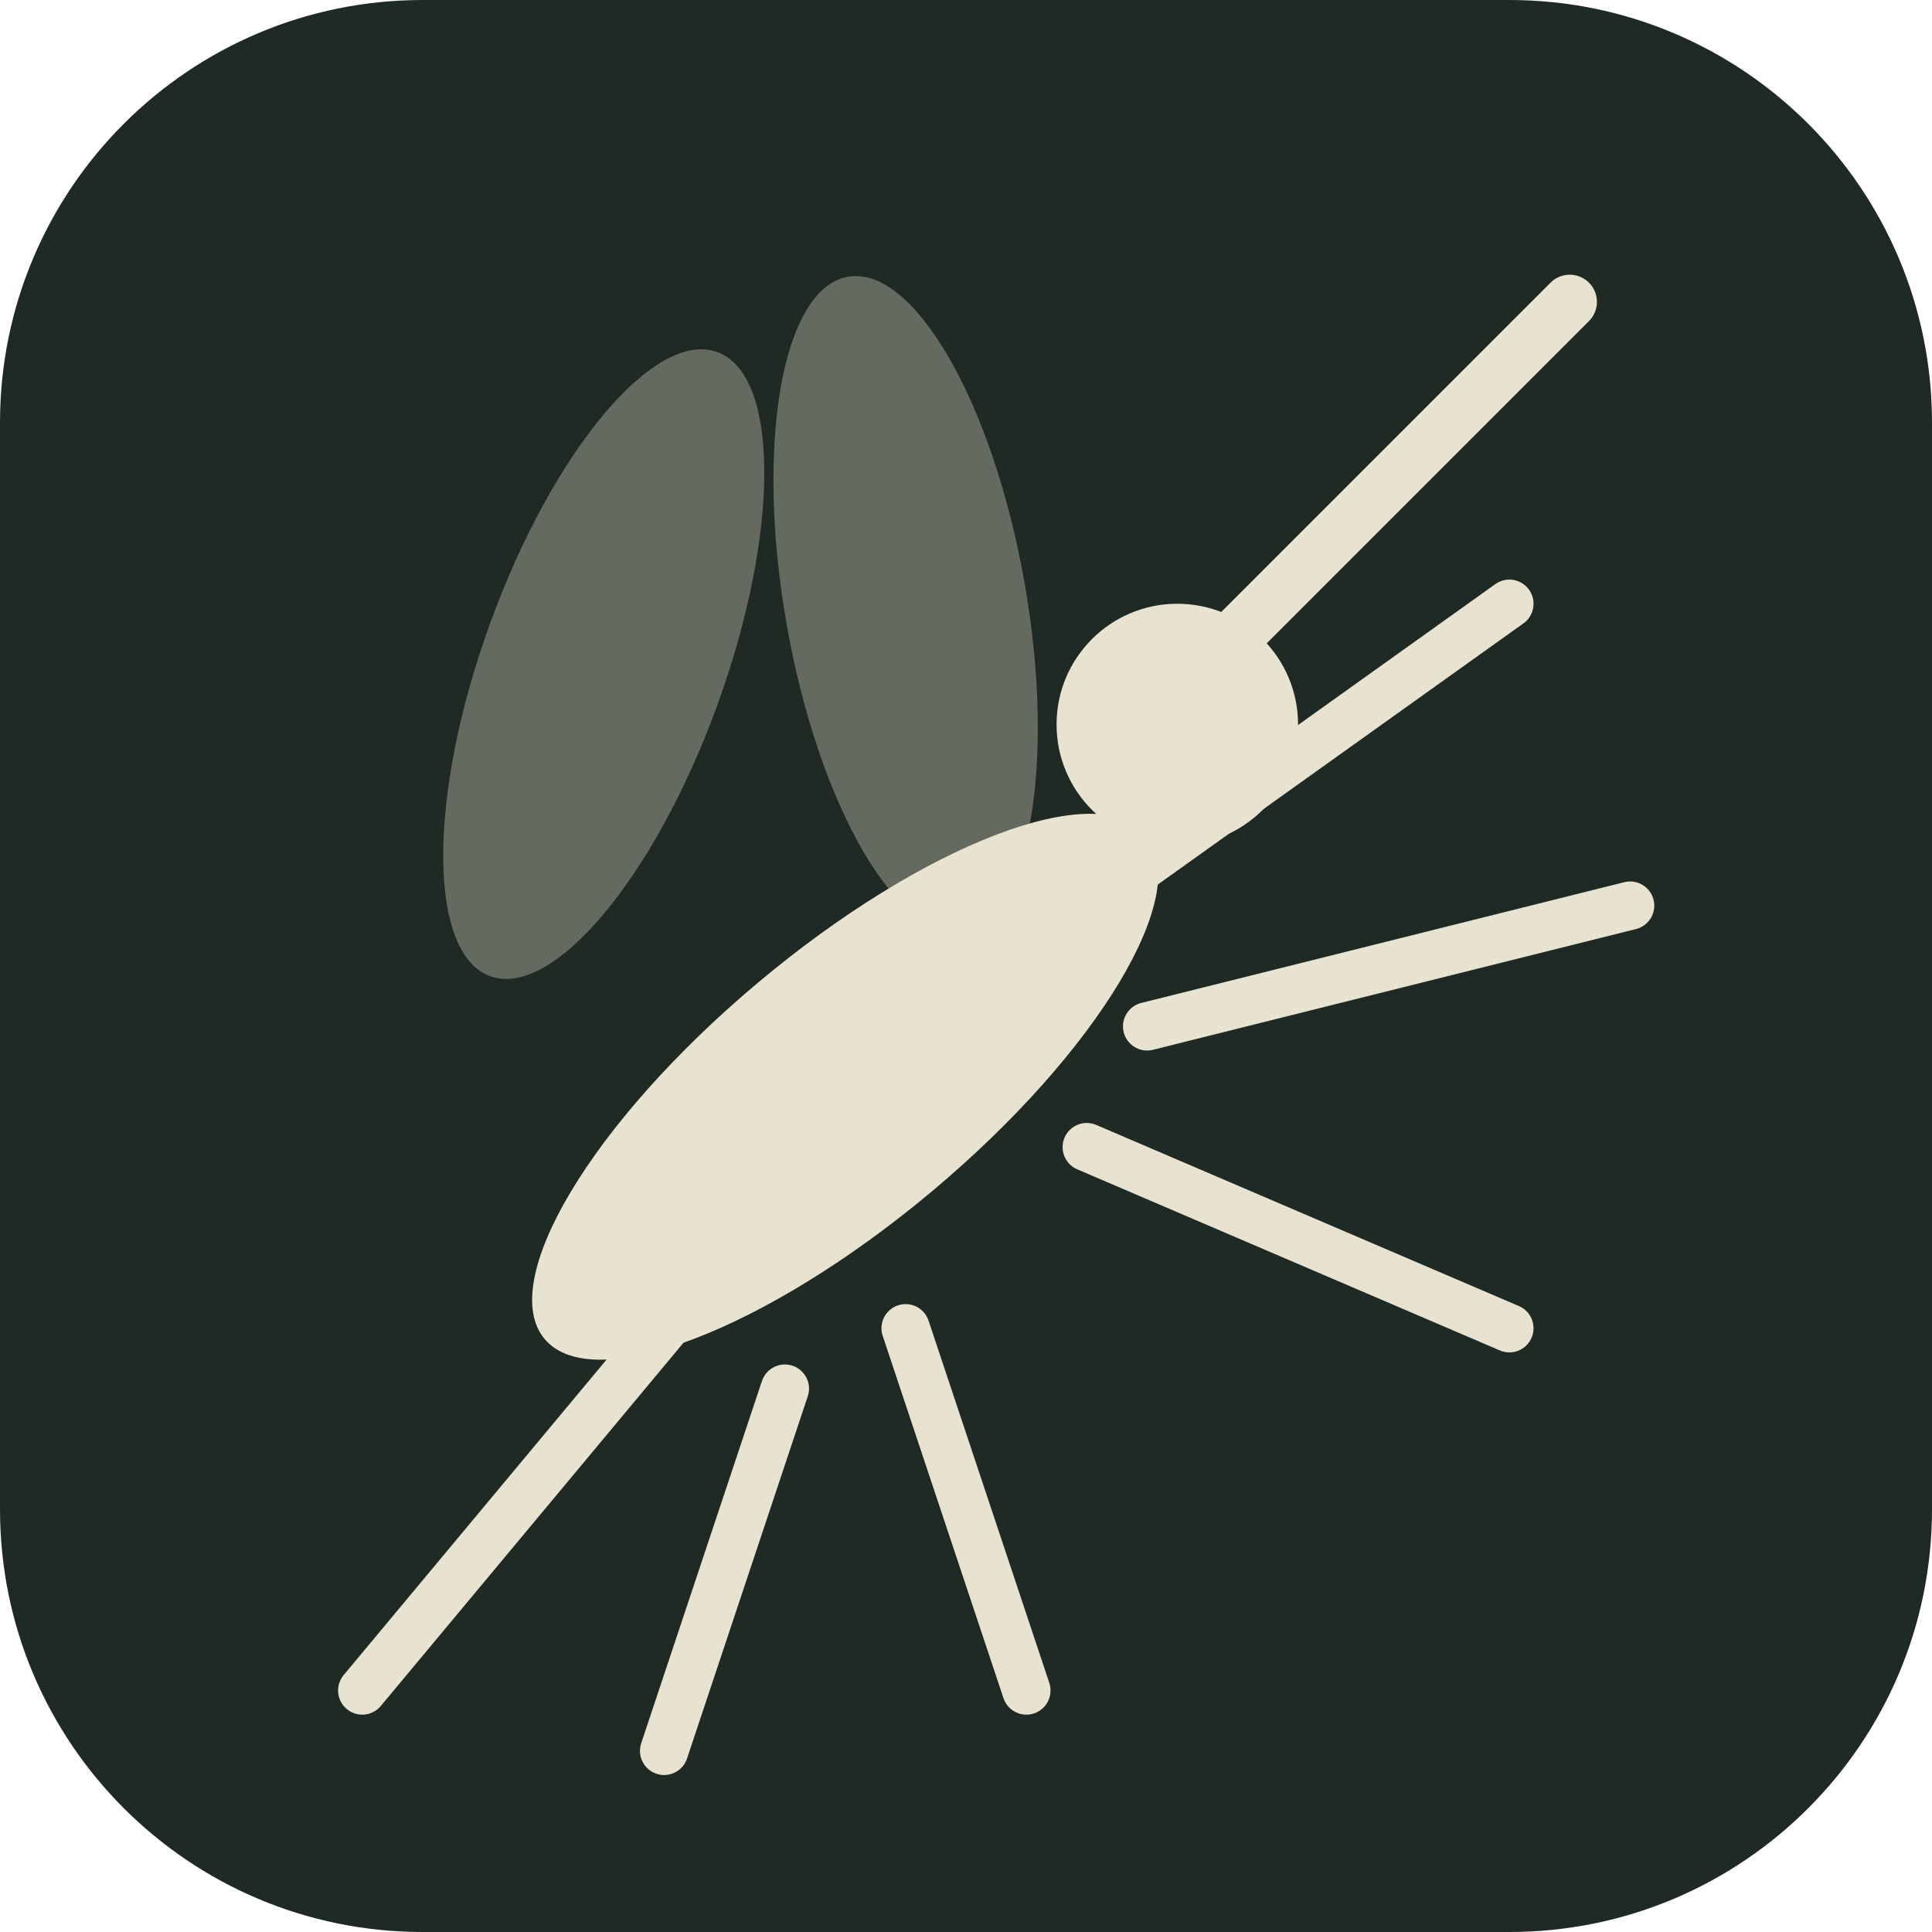
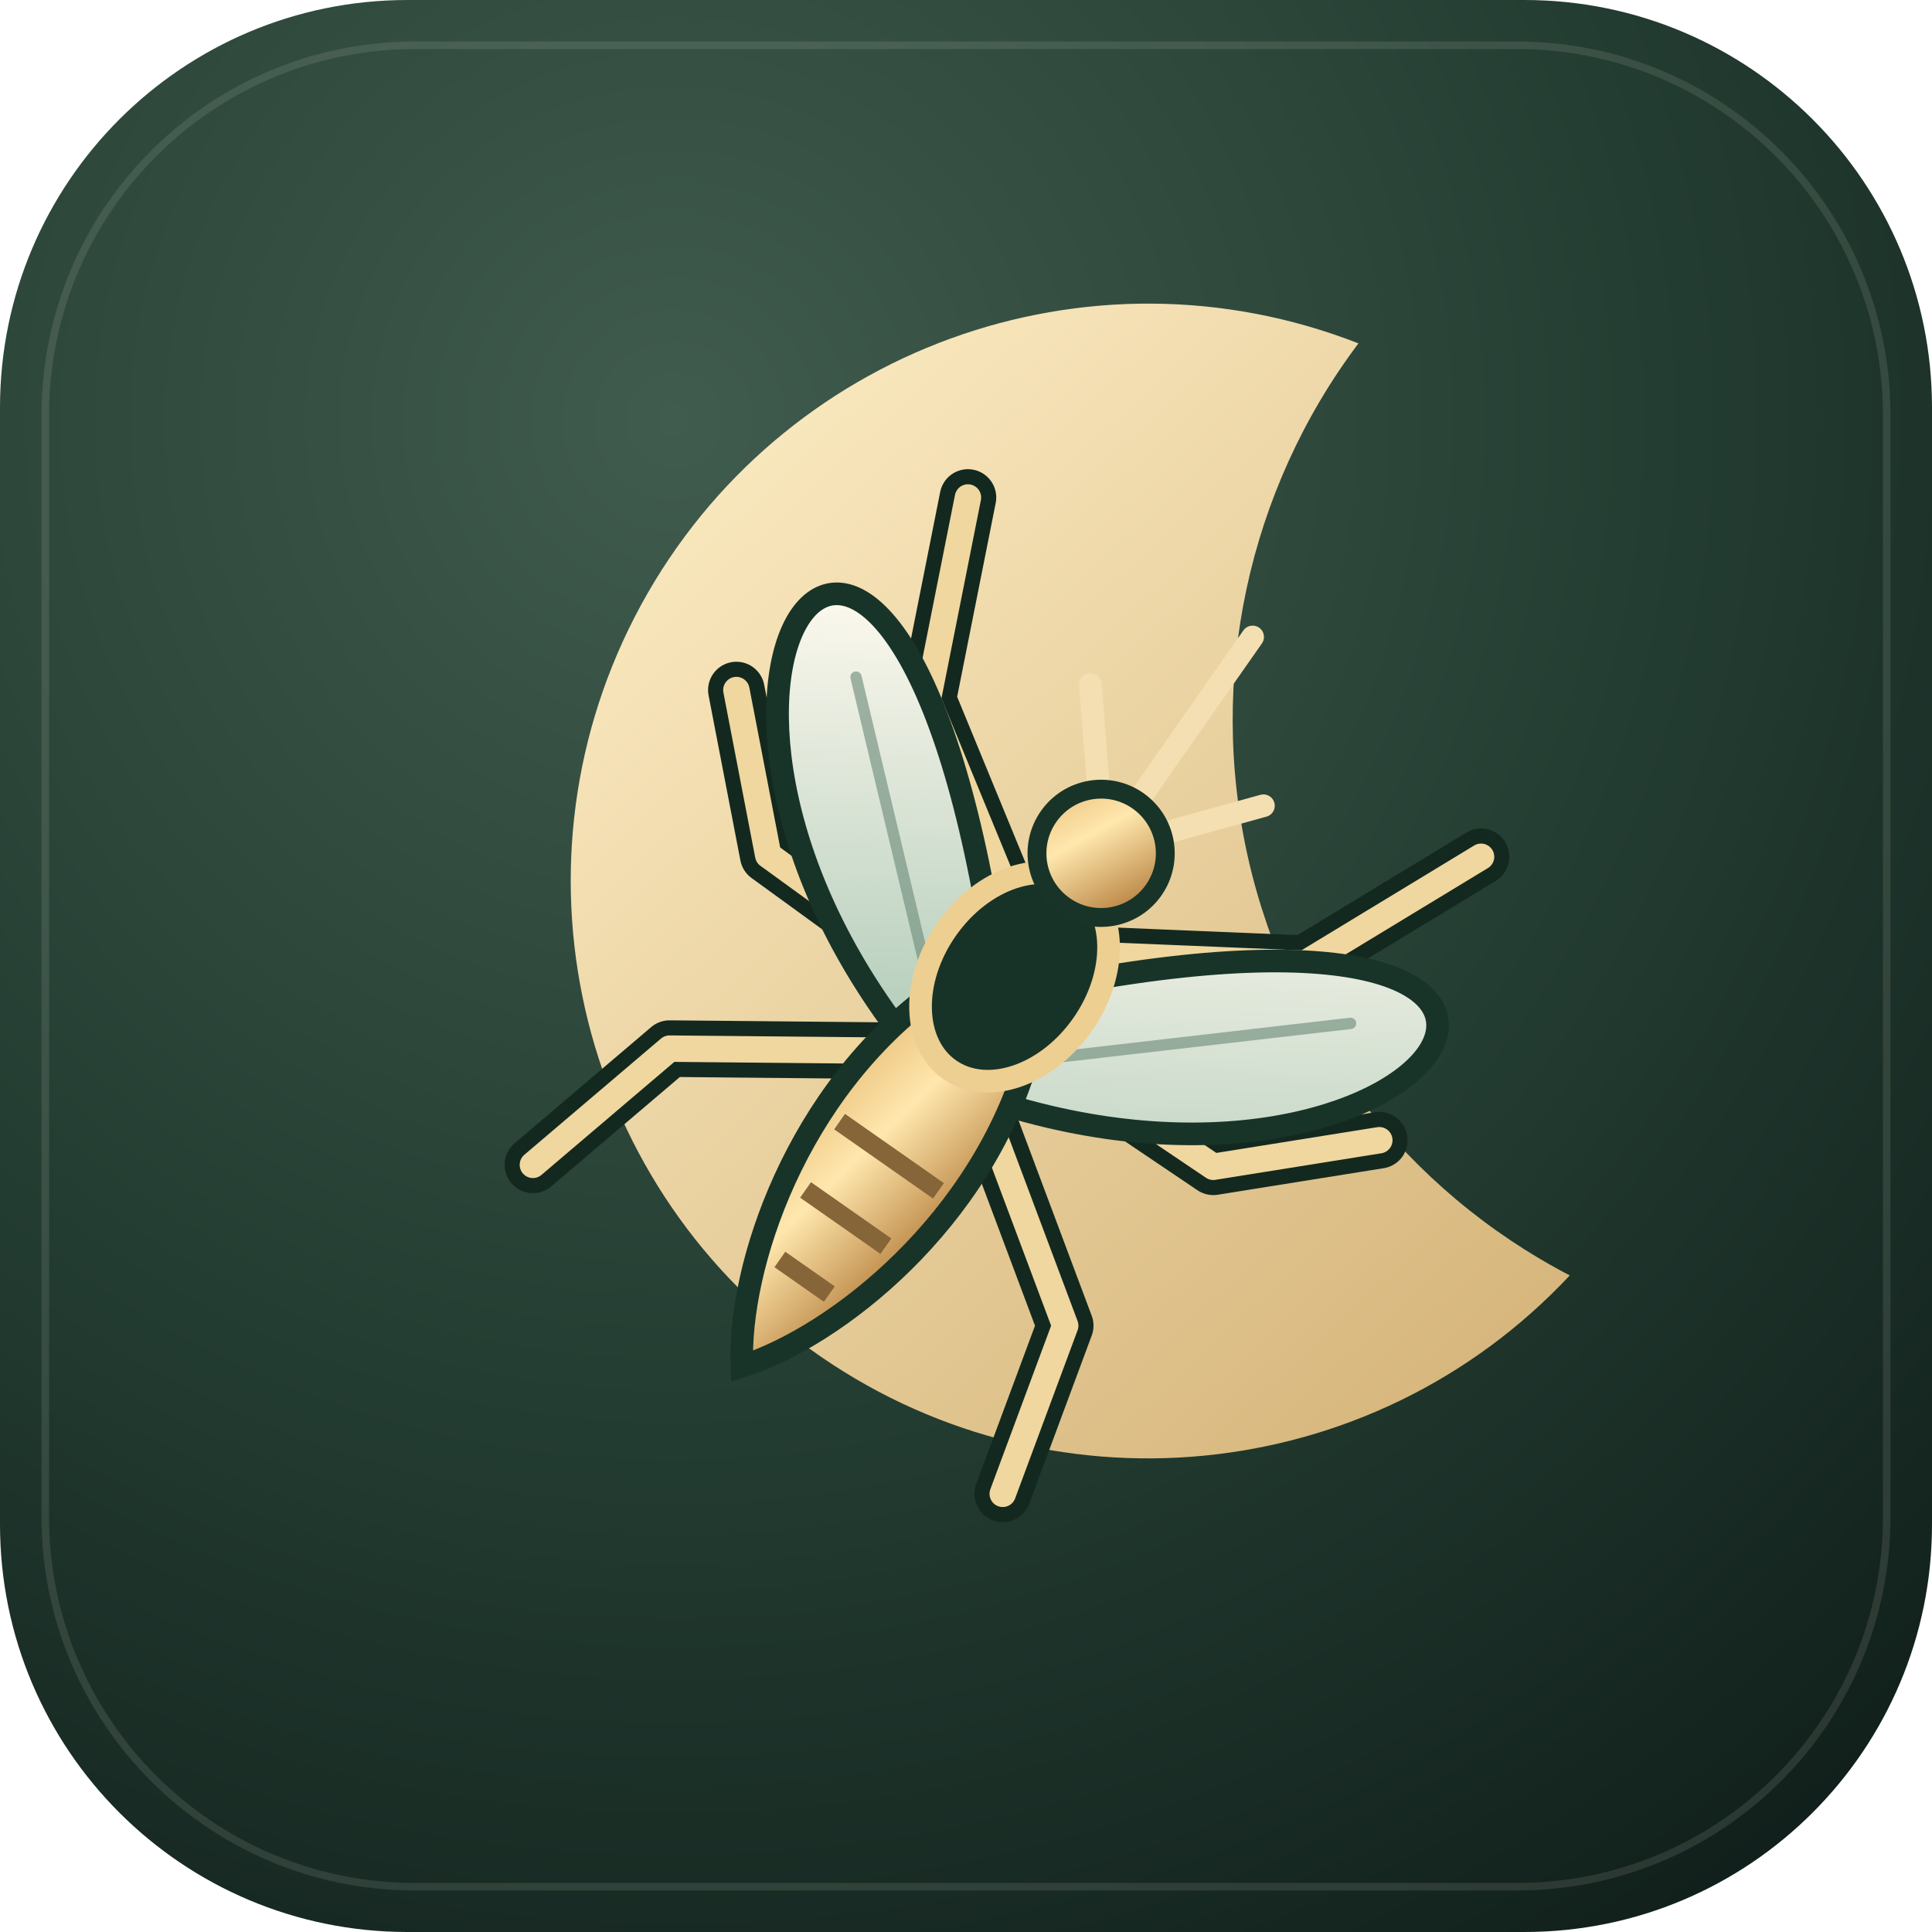
- <svg xmlns="http://www.w3.org/2000/svg" viewBox="0 0 64 64">
-   <rect width="64" height="64" rx="14" fill="#1f2a24" />
-   <g fill="none" stroke="#e8e2d0" stroke-linecap="round">
-     <path d="M22 44 L12 56 M26 46 L22 58 M30 44 L34 56 M36 30 L50 20 M38 34 L54 30 M36 38 L50 44" stroke-width="1.6" />
-     <path d="M40 22 L52 10" stroke-width="1.8" />
-   </g>
-   <g fill="#e8e2d0">
-     <ellipse cx="28" cy="36" rx="13" ry="4.5" transform="rotate(-40 28 36)" />
-     <circle cx="39" cy="24" r="4" />
-   </g>
-   <g fill="#e8e2d0" fill-opacity="0.35">
-     <ellipse cx="20" cy="22" rx="11" ry="4" transform="rotate(-70 20 22)" />
-     <ellipse cx="30" cy="20" rx="11" ry="4" transform="rotate(-100 30 20)" />
+ <svg xmlns="http://www.w3.org/2000/svg" viewBox="0 0 512 512">
+   <defs>
+     <radialGradient id="night" cx="35%" cy="22%" r="95%">
+       <stop stop-color="#405c4e" />
+       <stop offset=".55" stop-color="#233c31" />
+       <stop offset="1" stop-color="#101e1a" />
+     </radialGradient>
+     <linearGradient id="moon" x2=".8" y2="1">
+       <stop stop-color="#fff0c9" />
+       <stop offset="1" stop-color="#d7b77d" />
+     </linearGradient>
+     <linearGradient id="wing" x2=".7" y2="1">
+       <stop stop-color="#fffaf0" />
+       <stop offset="1" stop-color="#bad1bf" />
+     </linearGradient>
+     <linearGradient id="body" x2="1" y2=".5">
+       <stop stop-color="#e7be78" />
+       <stop offset=".45" stop-color="#ffe7ad" />
+       <stop offset="1" stop-color="#bd8a49" />
+     </linearGradient>
+   </defs>
+   <rect width="512" height="512" rx="108" fill="url(#night)" />
+   <rect x="12" y="12" width="488" height="488" rx="98" fill="none" stroke="#e8e2d0" stroke-opacity=".12" stroke-width="2" />
+   <path d="M360 91a153 153 0 1 0 56 247A166 166 0 0 1 360 91Z" fill="url(#moon)" />
+   <g transform="translate(266 263) rotate(35)">
+     <g fill="none" stroke="#13291f" stroke-width="15" stroke-linecap="round" stroke-linejoin="round">
+       <path d="M-11-20-61-52-83-102M-14 7-72 6-104-25M-13 28-64 63-76 109M11-20 61-52 83-102M14 7 72 6 104-25M13 28 64 63 76 109" />
+     </g>
+     <g fill="none" stroke="#f0d79f" stroke-width="7" stroke-linecap="round" stroke-linejoin="round">
+       <path d="M-11-20-61-52-83-102M-14 7-72 6-104-25M-13 28-64 63-76 109M11-20 61-52 83-102M14 7 72 6 104-25M13 28 64 63 76 109" />
+     </g>
+     <g fill="url(#wing)" stroke="#183428" stroke-width="6">
+       <path d="M-9-8C-128-132-133-14-18 24-7 23-4 5-9-8Z" />
+       <path d="M9-8C128-132 133-14 18 24 7 23 4 5 9-8Z" />
+     </g>
+     <g fill="none" stroke="#718f7e" stroke-width="3" stroke-linecap="round" opacity=".65">
+       <path d="M-18 9-80-46M18 9 80-46" />
+     </g>
+     <path d="M-15 10C-30 53-16 100 0 121 16 100 30 53 15 10Z" fill="url(#body)" stroke="#183428" stroke-width="6" />
+     <path d="M-16 53h32M-13 73h26M-8 92H8" fill="none" stroke="#866539" stroke-width="5" />
+     <ellipse cy="-5" rx="22" ry="30" fill="#173328" stroke="#edcf92" stroke-width="6" />
+     <path d="M0-60V-115M-9-57-28-80M9-57 28-80" fill="none" stroke="#f4dfb2" stroke-width="6" stroke-linecap="round" />
+     <circle cy="-45" r="17" fill="url(#body)" stroke="#183428" stroke-width="5" />
  </g>
</svg>
